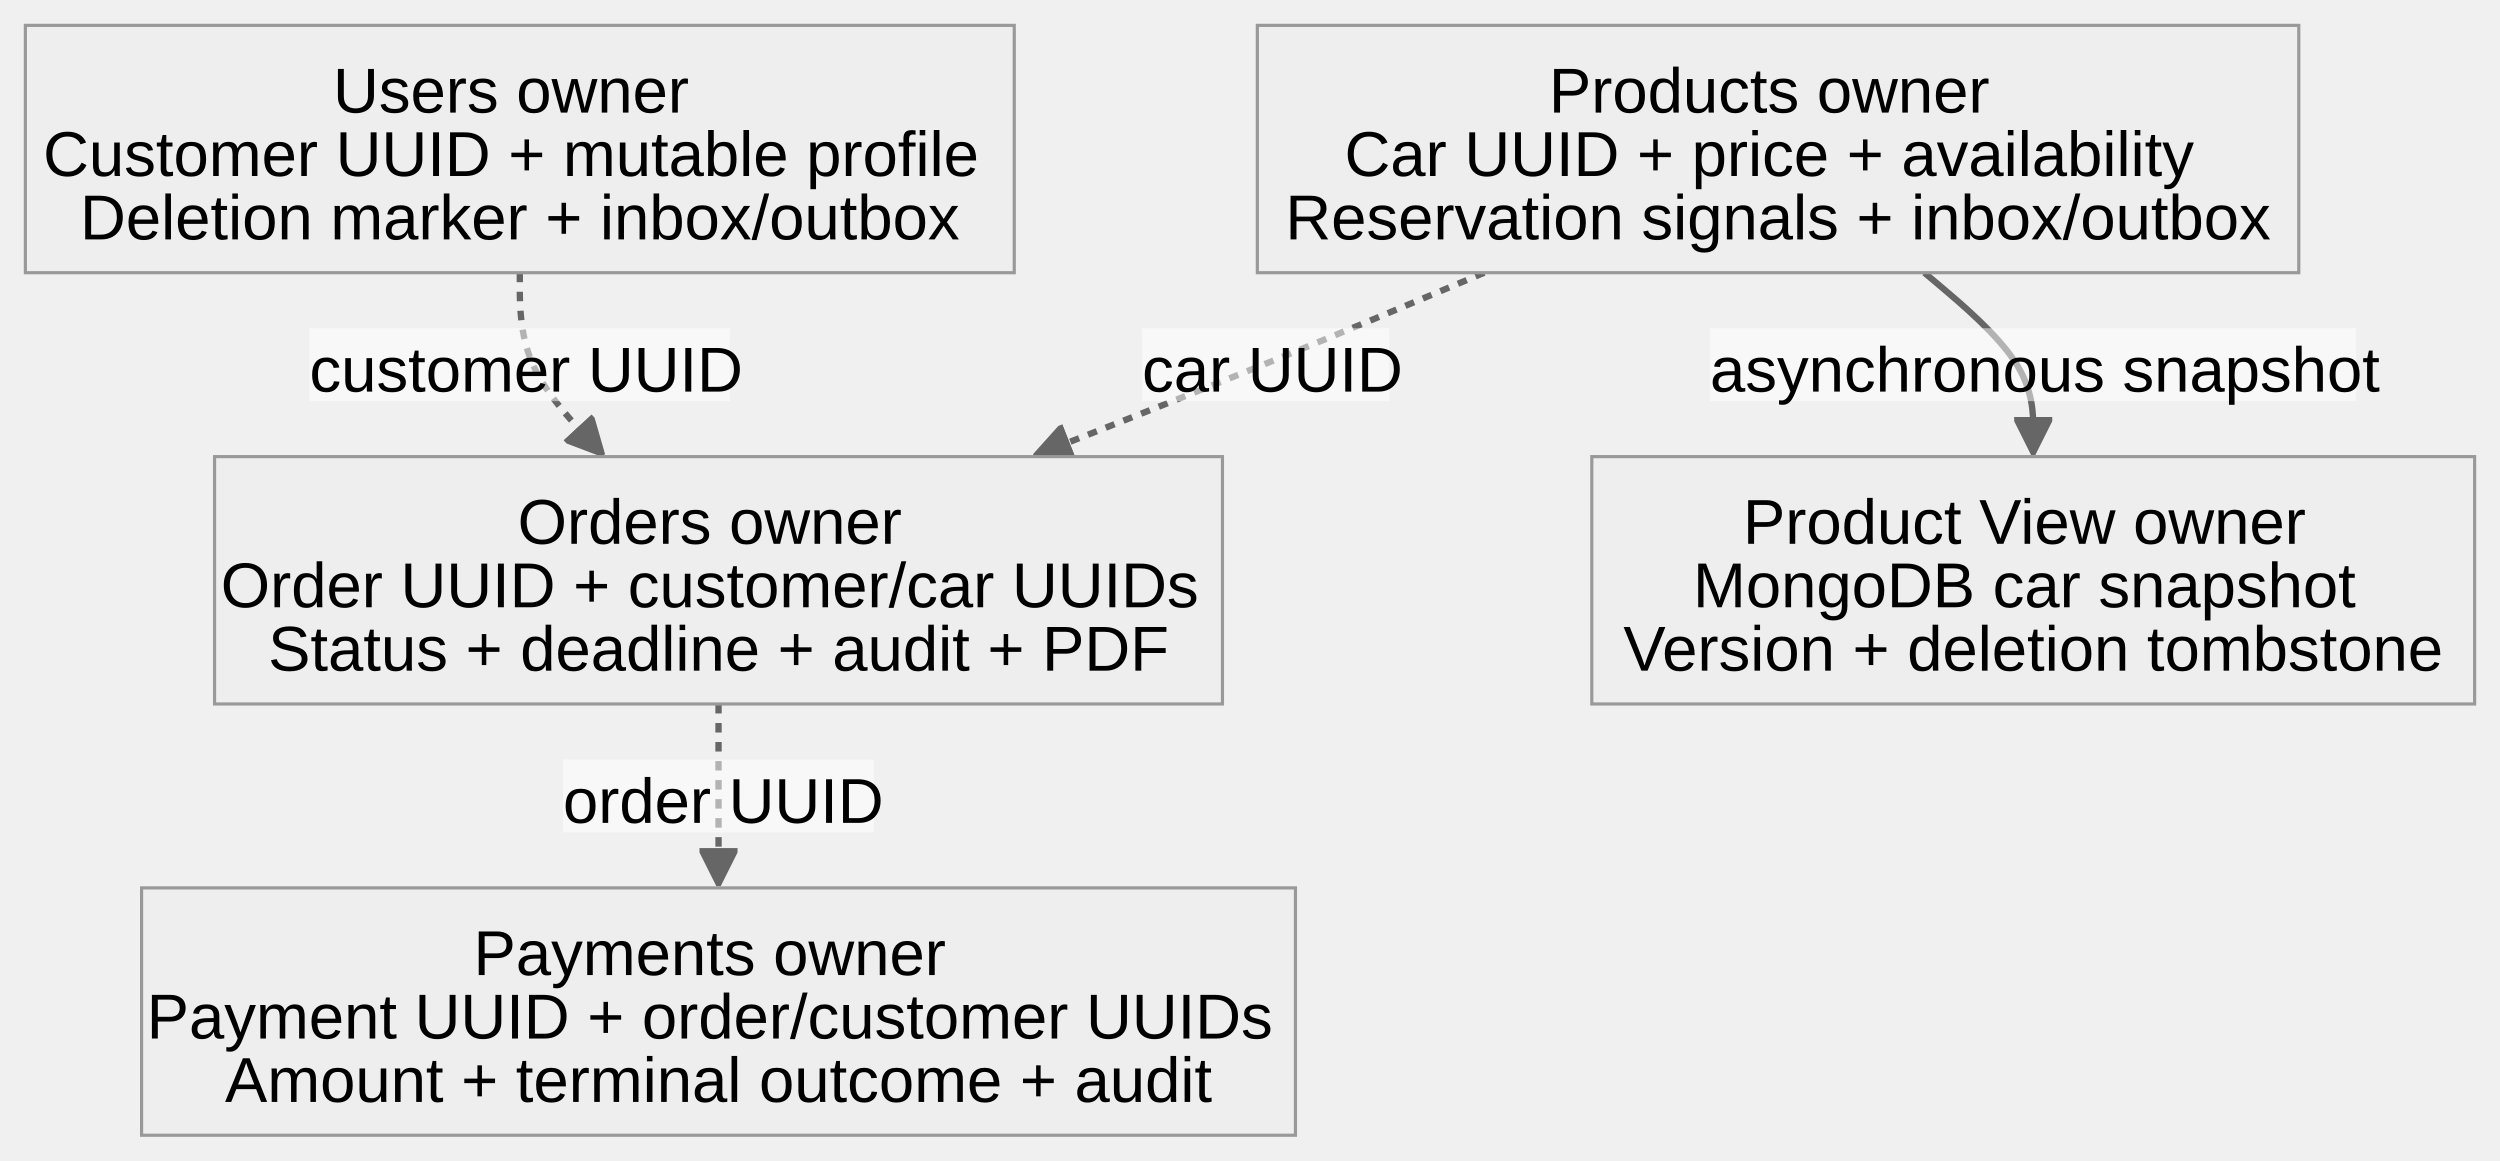
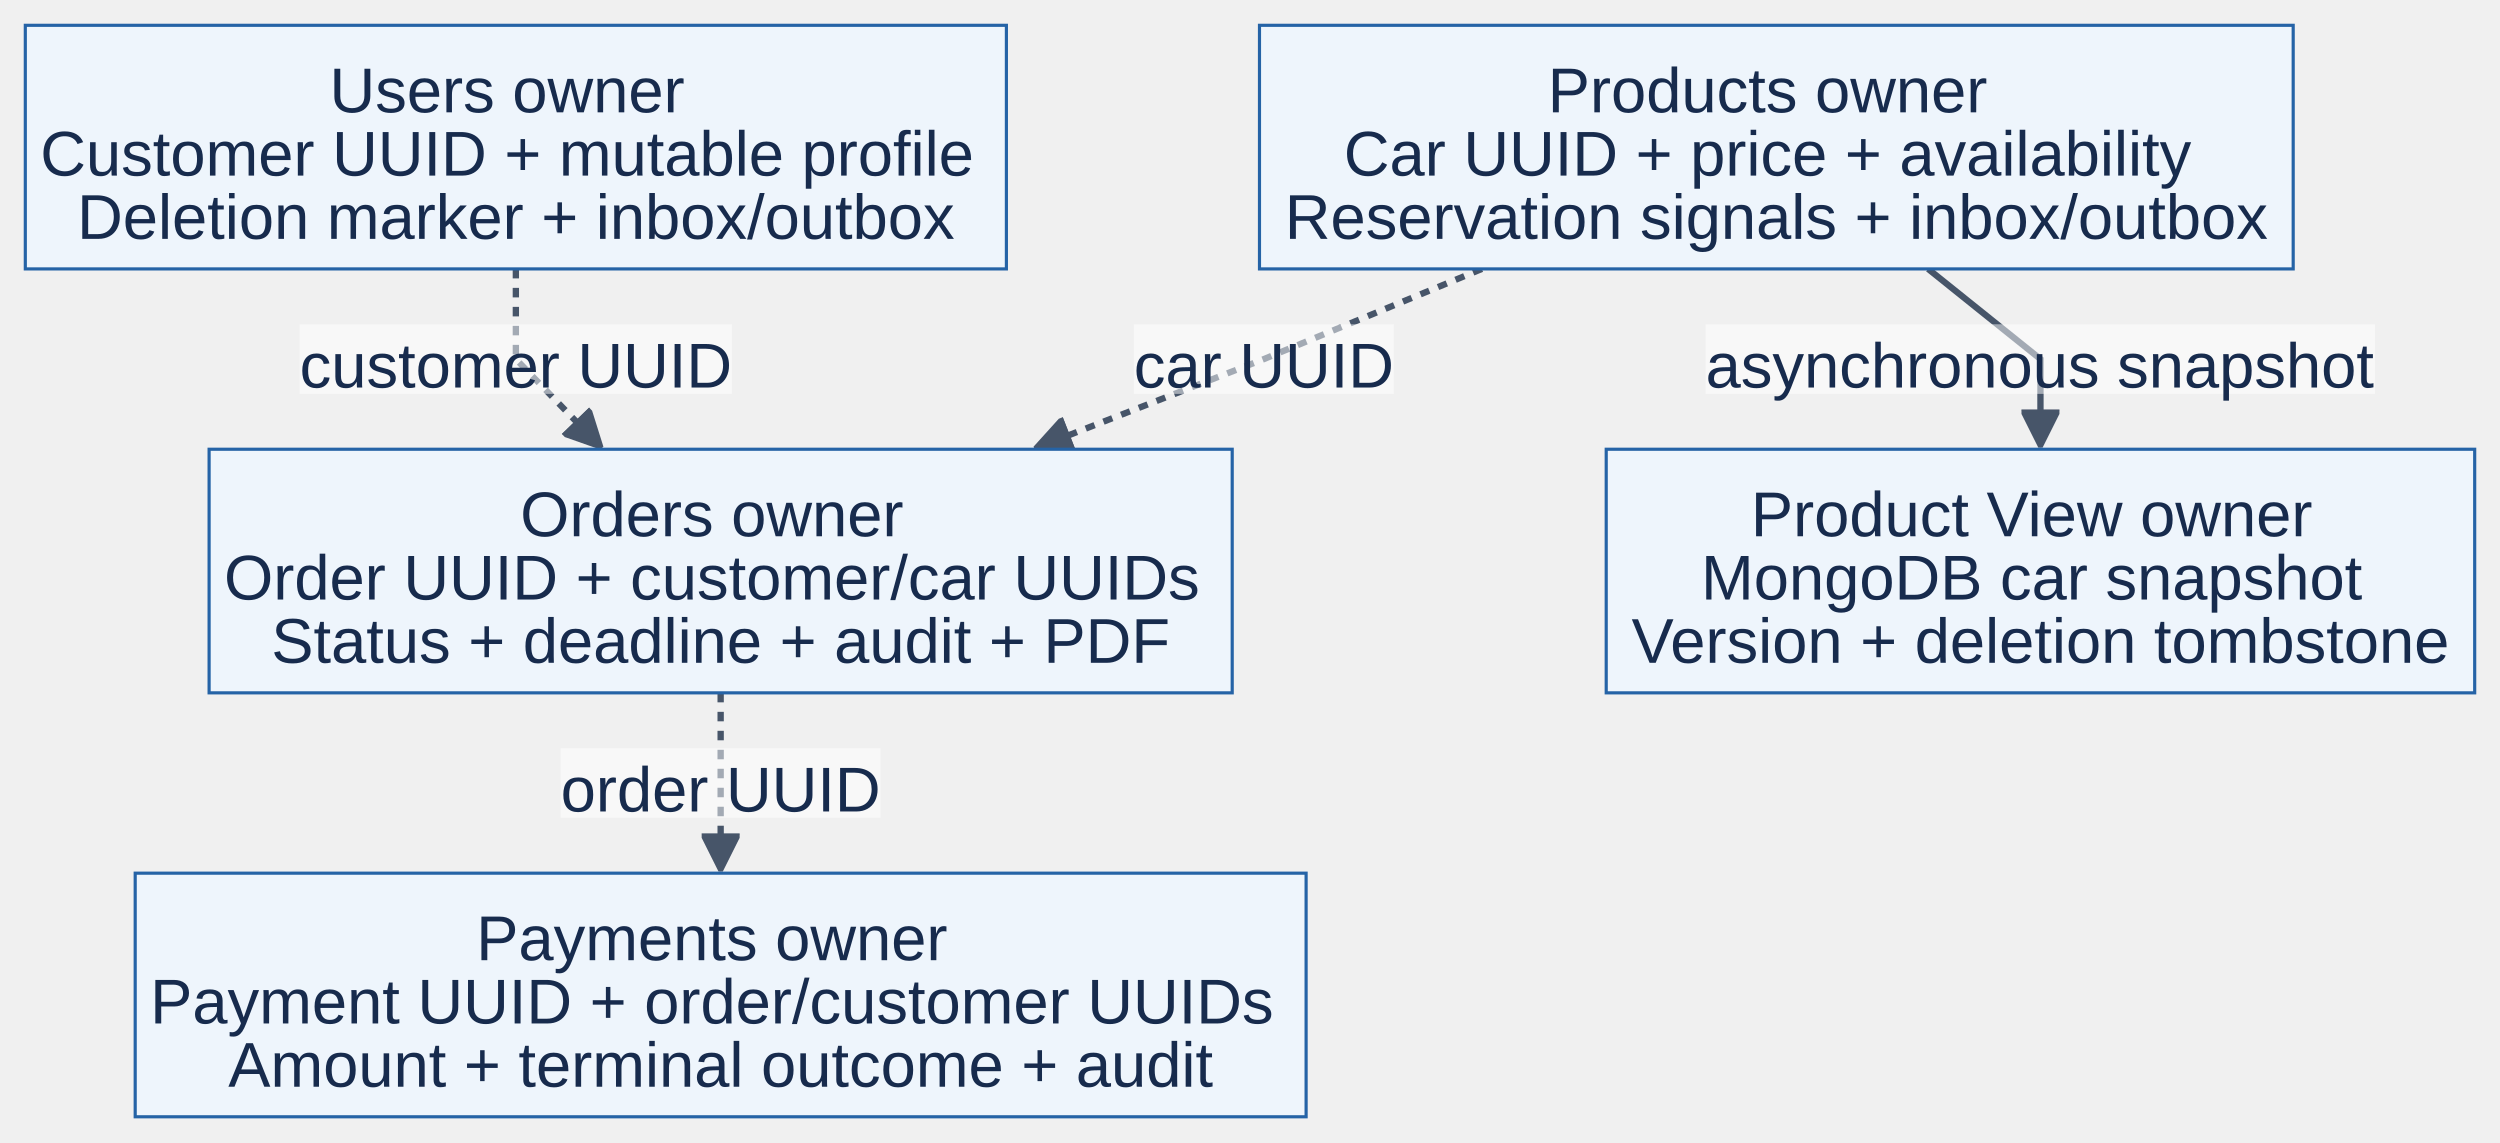
- <svg xmlns="http://www.w3.org/2000/svg" aria-roledescription="flowchart-v2" role="graphics-document document" viewBox="-8 -8 788.386 366" style="max-width: 788.386px;" width="100%" id="overview-databases">
-   <style>#overview-databases{font-family:"trebuchet ms",verdana,arial,sans-serif;font-size:20px;fill:#000000;}#overview-databases .error-icon{fill:#552222;}#overview-databases .error-text{fill:#552222;stroke:#552222;}#overview-databases .edge-thickness-normal{stroke-width:2px;}#overview-databases .edge-thickness-thick{stroke-width:3.5px;}#overview-databases .edge-pattern-solid{stroke-dasharray:0;}#overview-databases .edge-pattern-dashed{stroke-dasharray:3;}#overview-databases .edge-pattern-dotted{stroke-dasharray:2;}#overview-databases .marker{fill:#666;stroke:#666;}#overview-databases .marker.cross{stroke:#666;}#overview-databases svg{font-family:"trebuchet ms",verdana,arial,sans-serif;font-size:20px;}#overview-databases .label{font-family:"trebuchet ms",verdana,arial,sans-serif;color:#000000;}#overview-databases .cluster-label text{fill:#333;}#overview-databases .cluster-label span,#overview-databases p{color:#333;}#overview-databases .label text,#overview-databases span,#overview-databases p{fill:#000000;color:#000000;}#overview-databases .node rect,#overview-databases .node circle,#overview-databases .node ellipse,#overview-databases .node polygon,#overview-databases .node path{fill:#eee;stroke:#999;stroke-width:1px;}#overview-databases .flowchart-label text{text-anchor:middle;}#overview-databases .node .katex path{fill:#000;stroke:#000;stroke-width:1px;}#overview-databases .node .label{text-align:center;}#overview-databases .node.clickable{cursor:pointer;}#overview-databases .arrowheadPath{fill:#333333;}#overview-databases .edgePath .path{stroke:#666;stroke-width:2.0px;}#overview-databases .flowchart-link{stroke:#666;fill:none;}#overview-databases .edgeLabel{background-color:white;text-align:center;}#overview-databases .edgeLabel rect{opacity:0.5;background-color:white;fill:white;}#overview-databases .labelBkg{background-color:rgba(255, 255, 255, 0.5);}#overview-databases .cluster rect{fill:hsl(0, 0%, 98.922%);stroke:#707070;stroke-width:1px;}#overview-databases .cluster text{fill:#333;}#overview-databases .cluster span,#overview-databases p{color:#333;}#overview-databases div.mermaidTooltip{position:absolute;text-align:center;max-width:200px;padding:2px;font-family:"trebuchet ms",verdana,arial,sans-serif;font-size:12px;background:hsl(-160, 0%, 93.333%);border:1px solid #707070;border-radius:2px;pointer-events:none;z-index:100;}#overview-databases .flowchartTitleText{text-anchor:middle;font-size:18px;fill:#000000;}#overview-databases :root{--mermaid-font-family:"trebuchet ms",verdana,arial,sans-serif;}</style>
+ <svg xmlns="http://www.w3.org/2000/svg" aria-roledescription="flowchart-v2" role="graphics-document document" viewBox="-8 -8 790.218 361" style="max-width: 790.218px;" width="100%" id="overview-databases">
+   <style>#overview-databases{font-family:Arial,Helvetica,sans-serif;font-size:20px;fill:#172b4d;}#overview-databases .error-icon{fill:#f4f0fa;}#overview-databases .error-text{fill:#0b0f05;stroke:#0b0f05;}#overview-databases .edge-thickness-normal{stroke-width:2px;}#overview-databases .edge-thickness-thick{stroke-width:3.5px;}#overview-databases .edge-pattern-solid{stroke-dasharray:0;}#overview-databases .edge-pattern-dashed{stroke-dasharray:3;}#overview-databases .edge-pattern-dotted{stroke-dasharray:2;}#overview-databases .marker{fill:#475569;stroke:#475569;}#overview-databases .marker.cross{stroke:#475569;}#overview-databases svg{font-family:Arial,Helvetica,sans-serif;font-size:20px;}#overview-databases .label{font-family:Arial,Helvetica,sans-serif;color:#172b4d;}#overview-databases .cluster-label text{fill:#0b0f05;}#overview-databases .cluster-label span,#overview-databases p{color:#0b0f05;}#overview-databases .label text,#overview-databases span,#overview-databases p{fill:#172b4d;color:#172b4d;}#overview-databases .node rect,#overview-databases .node circle,#overview-databases .node ellipse,#overview-databases .node polygon,#overview-databases .node path{fill:#eef5fc;stroke:#2563a6;stroke-width:1px;}#overview-databases .flowchart-label text{text-anchor:middle;}#overview-databases .node .katex path{fill:#000;stroke:#000;stroke-width:1px;}#overview-databases .node .label{text-align:center;}#overview-databases .node.clickable{cursor:pointer;}#overview-databases .arrowheadPath{fill:#0b0b0b;}#overview-databases .edgePath .path{stroke:#475569;stroke-width:2.0px;}#overview-databases .flowchart-link{stroke:#475569;fill:none;}#overview-databases .edgeLabel{background-color:#ffffff;text-align:center;}#overview-databases .edgeLabel rect{opacity:0.5;background-color:#ffffff;fill:#ffffff;}#overview-databases .labelBkg{background-color:rgba(255, 255, 255, 0.5);}#overview-databases .cluster rect{fill:#f4f0fa;stroke:hsl(264, 10%, 86.078%);stroke-width:1px;}#overview-databases .cluster text{fill:#0b0f05;}#overview-databases .cluster span,#overview-databases p{color:#0b0f05;}#overview-databases div.mermaidTooltip{position:absolute;text-align:center;max-width:200px;padding:2px;font-family:Arial,Helvetica,sans-serif;font-size:12px;background:#f4f0fa;border:1px solid hsl(264, 10%, 86.078%);border-radius:2px;pointer-events:none;z-index:100;}#overview-databases .flowchartTitleText{text-anchor:middle;font-size:18px;fill:#172b4d;}#overview-databases :root{--mermaid-font-family:"trebuchet ms",verdana,arial,sans-serif;}</style>
  <g>
    <marker orient="auto" markerHeight="12" markerWidth="12" markerUnits="userSpaceOnUse" refY="5" refX="6" viewBox="0 0 10 10" class="marker flowchart" id="overview-databases_flowchart-pointEnd">
      <path style="stroke-width: 1; stroke-dasharray: 1, 0;" class="arrowMarkerPath" d="M 0 0 L 10 5 L 0 10 z" />
    </marker>
    <marker orient="auto" markerHeight="12" markerWidth="12" markerUnits="userSpaceOnUse" refY="5" refX="4.5" viewBox="0 0 10 10" class="marker flowchart" id="overview-databases_flowchart-pointStart">
      <path style="stroke-width: 1; stroke-dasharray: 1, 0;" class="arrowMarkerPath" d="M 0 5 L 10 10 L 10 0 z" />
    </marker>
    <marker orient="auto" markerHeight="11" markerWidth="11" markerUnits="userSpaceOnUse" refY="5" refX="11" viewBox="0 0 10 10" class="marker flowchart" id="overview-databases_flowchart-circleEnd">
      <circle style="stroke-width: 1; stroke-dasharray: 1, 0;" class="arrowMarkerPath" r="5" cy="5" cx="5" />
    </marker>
    <marker orient="auto" markerHeight="11" markerWidth="11" markerUnits="userSpaceOnUse" refY="5" refX="-1" viewBox="0 0 10 10" class="marker flowchart" id="overview-databases_flowchart-circleStart">
      <circle style="stroke-width: 1; stroke-dasharray: 1, 0;" class="arrowMarkerPath" r="5" cy="5" cx="5" />
    </marker>
    <marker orient="auto" markerHeight="11" markerWidth="11" markerUnits="userSpaceOnUse" refY="5.2" refX="12" viewBox="0 0 11 11" class="marker cross flowchart" id="overview-databases_flowchart-crossEnd">
      <path style="stroke-width: 2; stroke-dasharray: 1, 0;" class="arrowMarkerPath" d="M 1,1 l 9,9 M 10,1 l -9,9" />
    </marker>
    <marker orient="auto" markerHeight="11" markerWidth="11" markerUnits="userSpaceOnUse" refY="5.2" refX="-1" viewBox="0 0 11 11" class="marker cross flowchart" id="overview-databases_flowchart-crossStart">
      <path style="stroke-width: 2; stroke-dasharray: 1, 0;" class="arrowMarkerPath" d="M 1,1 l 9,9 M 10,1 l -9,9" />
    </marker>
    <g class="root">
      <g class="clusters" />
      <g class="edgePaths">
-         <path marker-end="url(#overview-databases_flowchart-pointEnd)" style="fill:none;stroke-width:2px;stroke-dasharray:3;" class="edge-thickness-normal edge-pattern-dotted flowchart-link LS-Users LE-Orders" id="L-Users-Orders-0" d="M155.925,78L155.925,82.833C155.925,87.667,155.925,97.333,159.78,106.35C163.636,115.368,171.347,123.735,175.202,127.919L179.058,132.103" />
-         <path marker-end="url(#overview-databases_flowchart-pointEnd)" style="fill:none;stroke-width:2px;stroke-dasharray:3;" class="edge-thickness-normal edge-pattern-dotted flowchart-link LS-Products LE-Orders" id="L-Products-Orders-0" d="M460.058,78L448.575,82.833C437.091,87.667,414.124,97.333,391.196,106.676C368.269,116.019,345.381,125.038,333.937,129.547L322.493,134.057" />
-         <path marker-end="url(#overview-databases_flowchart-pointEnd)" style="fill:none;stroke-width:2px;stroke-dasharray:3;" class="edge-thickness-normal edge-pattern-dotted flowchart-link LS-Orders LE-Payments" id="L-Orders-Payments-0" d="M218.589,214L218.589,218.833C218.589,223.667,218.589,233.333,218.589,242.117C218.589,250.9,218.589,258.8,218.589,262.75L218.589,266.7" />
-         <path marker-end="url(#overview-databases_flowchart-pointEnd)" style="fill:none;" class="edge-thickness-normal edge-pattern-solid flowchart-link LS-Products LE-Mongo" id="L-Products-Mongo-0" d="M598.867,78L604.587,82.833C610.306,87.667,621.744,97.333,627.463,106.117C633.183,114.9,633.183,122.8,633.183,126.75L633.183,130.7" />
+         <path marker-end="url(#overview-databases_flowchart-pointEnd)" style="fill:none;stroke-width:2px;stroke-dasharray:3;" class="edge-thickness-normal edge-pattern-dotted flowchart-link LS-Users LE-Orders" id="L-Users-Orders-0" d="M155.055,77L155.055,105.5L178.908,130.188" />
+         <path marker-end="url(#overview-databases_flowchart-pointEnd)" style="fill:none;stroke-width:2px;stroke-dasharray:3;" class="edge-thickness-normal edge-pattern-dotted flowchart-link LS-Products LE-Orders" id="L-Products-Orders-0" d="M460.402,77L391.502,105.5L323.397,132.073" />
+         <path marker-end="url(#overview-databases_flowchart-pointEnd)" style="fill:none;stroke-width:2px;stroke-dasharray:3;" class="edge-thickness-normal edge-pattern-dotted flowchart-link LS-Orders LE-Payments" id="L-Orders-Payments-0" d="M219.789,211L219.789,239.5L219.789,262.7" />
+         <path marker-end="url(#overview-databases_flowchart-pointEnd)" style="fill:none;" class="edge-thickness-normal edge-pattern-solid flowchart-link LS-Products LE-Mongo" id="L-Products-Mongo-0" d="M601.449,77L636.96,105.5L636.96,128.7" />
      </g>
      <g class="edgeLabels">
-         <g transform="translate(155.9248, 107)" class="edgeLabel">
-           <g transform="translate(-66.33594, -11.5)" class="label">
-             <rect height="23.001" width="132.615" ry="0" rx="0" />
+         <g transform="translate(155.0547, 105.5)" class="edgeLabel">
+           <g transform="translate(-68.35156, -11)" class="label">
+             <rect height="22.001" width="136.631" ry="0" rx="0" />
            <text style="">
              <tspan class="row" x="0" dy="1em" xml:space="preserve">customer UUID</tspan>
            </text>
          </g>
        </g>
-         <g transform="translate(391.1567, 107)" class="edgeLabel">
-           <g transform="translate(-38.99219, -11.5)" class="label">
-             <rect height="23.001" width="77.956" ry="0" rx="0" />
+         <g transform="translate(391.502, 105.5)" class="edgeLabel">
+           <g transform="translate(-41.11719, -11)" class="label">
+             <rect height="22.001" width="82.191" ry="0" rx="0" />
            <text style="">
              <tspan class="row" x="0" dy="1em" xml:space="preserve">car UUID</tspan>
            </text>
          </g>
        </g>
-         <g transform="translate(218.5889, 243)" class="edgeLabel">
-           <g transform="translate(-49.0625, -11.5)" class="label">
-             <rect height="23.001" width="98.082" ry="0" rx="0" />
+         <g transform="translate(219.7891, 239.5)" class="edgeLabel">
+           <g transform="translate(-50.57031, -11)" class="label">
+             <rect height="22.001" width="101.098" ry="0" rx="0" />
            <text style="">
              <tspan class="row" x="0" dy="1em" xml:space="preserve">order UUID</tspan>
            </text>
          </g>
        </g>
-         <g transform="translate(633.1826, 107)" class="edgeLabel">
-           <g transform="translate(-101.9346, -11.5)" class="label">
-             <rect height="23.001" width="203.78" ry="0" rx="0" />
+         <g transform="translate(636.9604, 105.5)" class="edgeLabel">
+           <g transform="translate(-105.8467, -11)" class="label">
+             <rect height="22.001" width="211.6" ry="0" rx="0" />
            <text style="">
              <tspan class="row" x="0" dy="1em" xml:space="preserve">asynchronous snapshot</tspan>
            </text>
          </g>
        </g>
      </g>
      <g class="nodes">
-         <g transform="translate(155.9248, 39)" data-id="Users" data-node="true" id="flowchart-Users-22" class="node default default flowchart-label">
-           <rect height="78" width="311.85" y="-39" x="-155.925" ry="0" rx="0" style="" class="basic label-container" />
-           <g transform="translate(0, -31.5)" style="" class="label">
+         <g transform="translate(155.0547, 38.5)" data-id="Users" data-node="true" id="flowchart-Users-0" class="node default default flowchart-label">
+           <rect height="77" width="310.109" y="-38.5" x="-155.055" ry="0" rx="0" style="" class="basic label-container" />
+           <g transform="translate(0, -31)" style="" class="label">
            <rect />
            <text style="">
              <tspan class="row" x="0" dy="1em" xml:space="preserve">Users owner</tspan>
              <tspan class="row" x="0" dy="1em" xml:space="preserve">Customer UUID + mutable profile</tspan>
              <tspan class="row" x="0" dy="1em" xml:space="preserve">Deletion marker + inbox/outbox</tspan>
            </text>
          </g>
        </g>
-         <g transform="translate(552.7192, 39)" data-id="Products" data-node="true" id="flowchart-Products-23" class="node default default flowchart-label">
-           <rect height="78" width="328.422" y="-39" x="-164.211" ry="0" rx="0" style="" class="basic label-container" />
-           <g transform="translate(0, -31.5)" style="" class="label">
+         <g transform="translate(553.4785, 38.5)" data-id="Products" data-node="true" id="flowchart-Products-1" class="node default default flowchart-label">
+           <rect height="77" width="326.742" y="-38.5" x="-163.371" ry="0" rx="0" style="" class="basic label-container" />
+           <g transform="translate(0, -31)" style="" class="label">
            <rect />
            <text style="">
              <tspan class="row" x="0" dy="1em" xml:space="preserve">Products owner</tspan>
              <tspan class="row" x="0" dy="1em" xml:space="preserve">Car UUID + price + availability</tspan>
              <tspan class="row" x="0" dy="1em" xml:space="preserve">Reservation signals + inbox/outbox</tspan>
            </text>
          </g>
        </g>
-         <g transform="translate(218.5889, 175)" data-id="Orders" data-node="true" id="flowchart-Orders-24" class="node default default flowchart-label">
-           <rect height="78" width="317.844" y="-39" x="-158.922" ry="0" rx="0" style="" class="basic label-container" />
-           <g transform="translate(0, -31.5)" style="" class="label">
+         <g transform="translate(219.7891, 172.5)" data-id="Orders" data-node="true" id="flowchart-Orders-2" class="node default default flowchart-label">
+           <rect height="77" width="323.391" y="-38.5" x="-161.695" ry="0" rx="0" style="" class="basic label-container" />
+           <g transform="translate(0, -31)" style="" class="label">
            <rect />
            <text style="">
              <tspan class="row" x="0" dy="1em" xml:space="preserve">Orders owner</tspan>
              <tspan class="row" x="0" dy="1em" xml:space="preserve">Order UUID + customer/car UUIDs</tspan>
              <tspan class="row" x="0" dy="1em" xml:space="preserve">Status + deadline + audit + PDF</tspan>
            </text>
          </g>
        </g>
-         <g transform="translate(218.5889, 311)" data-id="Payments" data-node="true" id="flowchart-Payments-25" class="node default default flowchart-label">
-           <rect height="78" width="363.875" y="-39" x="-181.938" ry="0" rx="0" style="" class="basic label-container" />
-           <g transform="translate(0, -31.5)" style="" class="label">
+         <g transform="translate(219.7891, 306.5)" data-id="Payments" data-node="true" id="flowchart-Payments-3" class="node default default flowchart-label">
+           <rect height="77" width="370.109" y="-38.5" x="-185.055" ry="0" rx="0" style="" class="basic label-container" />
+           <g transform="translate(0, -31)" style="" class="label">
            <rect />
            <text style="">
              <tspan class="row" x="0" dy="1em" xml:space="preserve">Payments owner</tspan>
              <tspan class="row" x="0" dy="1em" xml:space="preserve">Payment UUID + order/customer UUIDs</tspan>
              <tspan class="row" x="0" dy="1em" xml:space="preserve">Amount + terminal outcome + audit</tspan>
            </text>
          </g>
        </g>
-         <g transform="translate(633.1826, 175)" data-id="Mongo" data-node="true" id="flowchart-Mongo-26" class="node default default flowchart-label">
-           <rect height="78" width="278.406" y="-39" x="-139.203" ry="0" rx="0" style="" class="basic label-container" />
-           <g transform="translate(0, -31.5)" style="" class="label">
+         <g transform="translate(636.9604, 172.5)" data-id="Mongo" data-node="true" id="flowchart-Mongo-4" class="node default default flowchart-label">
+           <rect height="77" width="274.516" y="-38.5" x="-137.258" ry="0" rx="0" style="" class="basic label-container" />
+           <g transform="translate(0, -31)" style="" class="label">
            <rect />
            <text style="">
              <tspan class="row" x="0" dy="1em" xml:space="preserve">Product View owner</tspan>
              <tspan class="row" x="0" dy="1em" xml:space="preserve">MongoDB car snapshot</tspan>
              <tspan class="row" x="0" dy="1em" xml:space="preserve">Version + deletion tombstone</tspan>
            </text>
          </g>
        </g>
      </g>
    </g>
  </g>
</svg>
